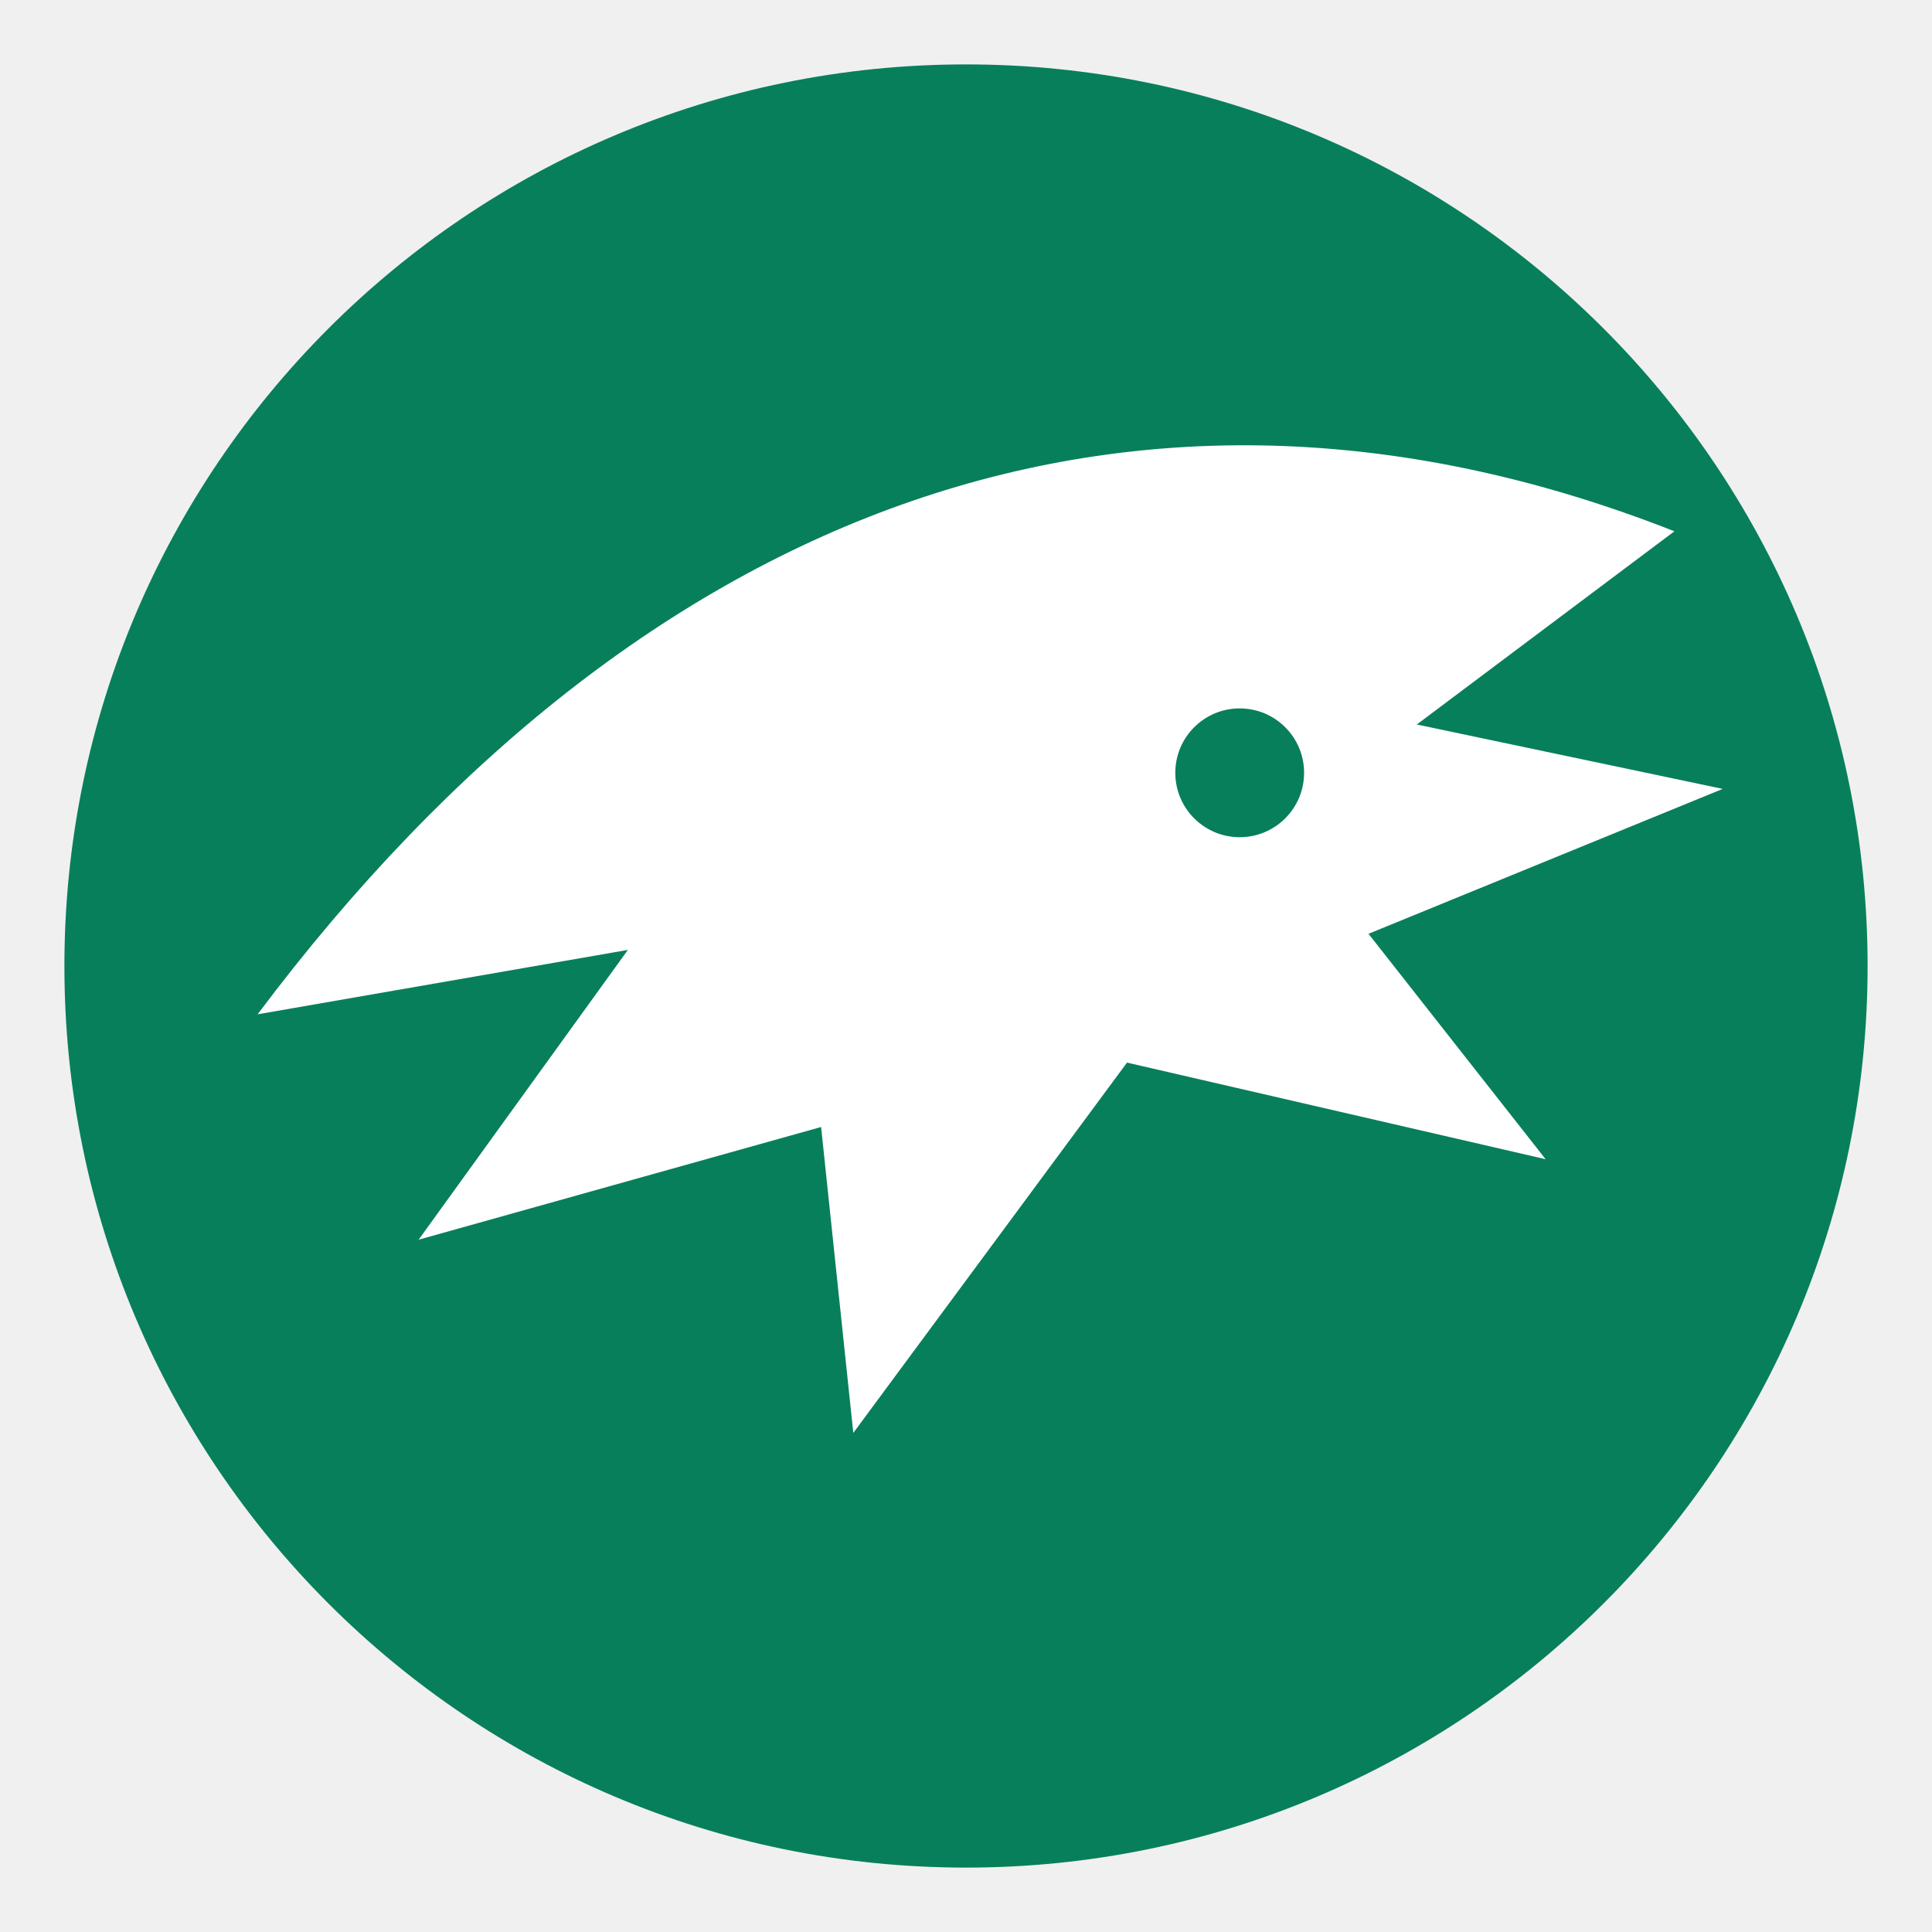
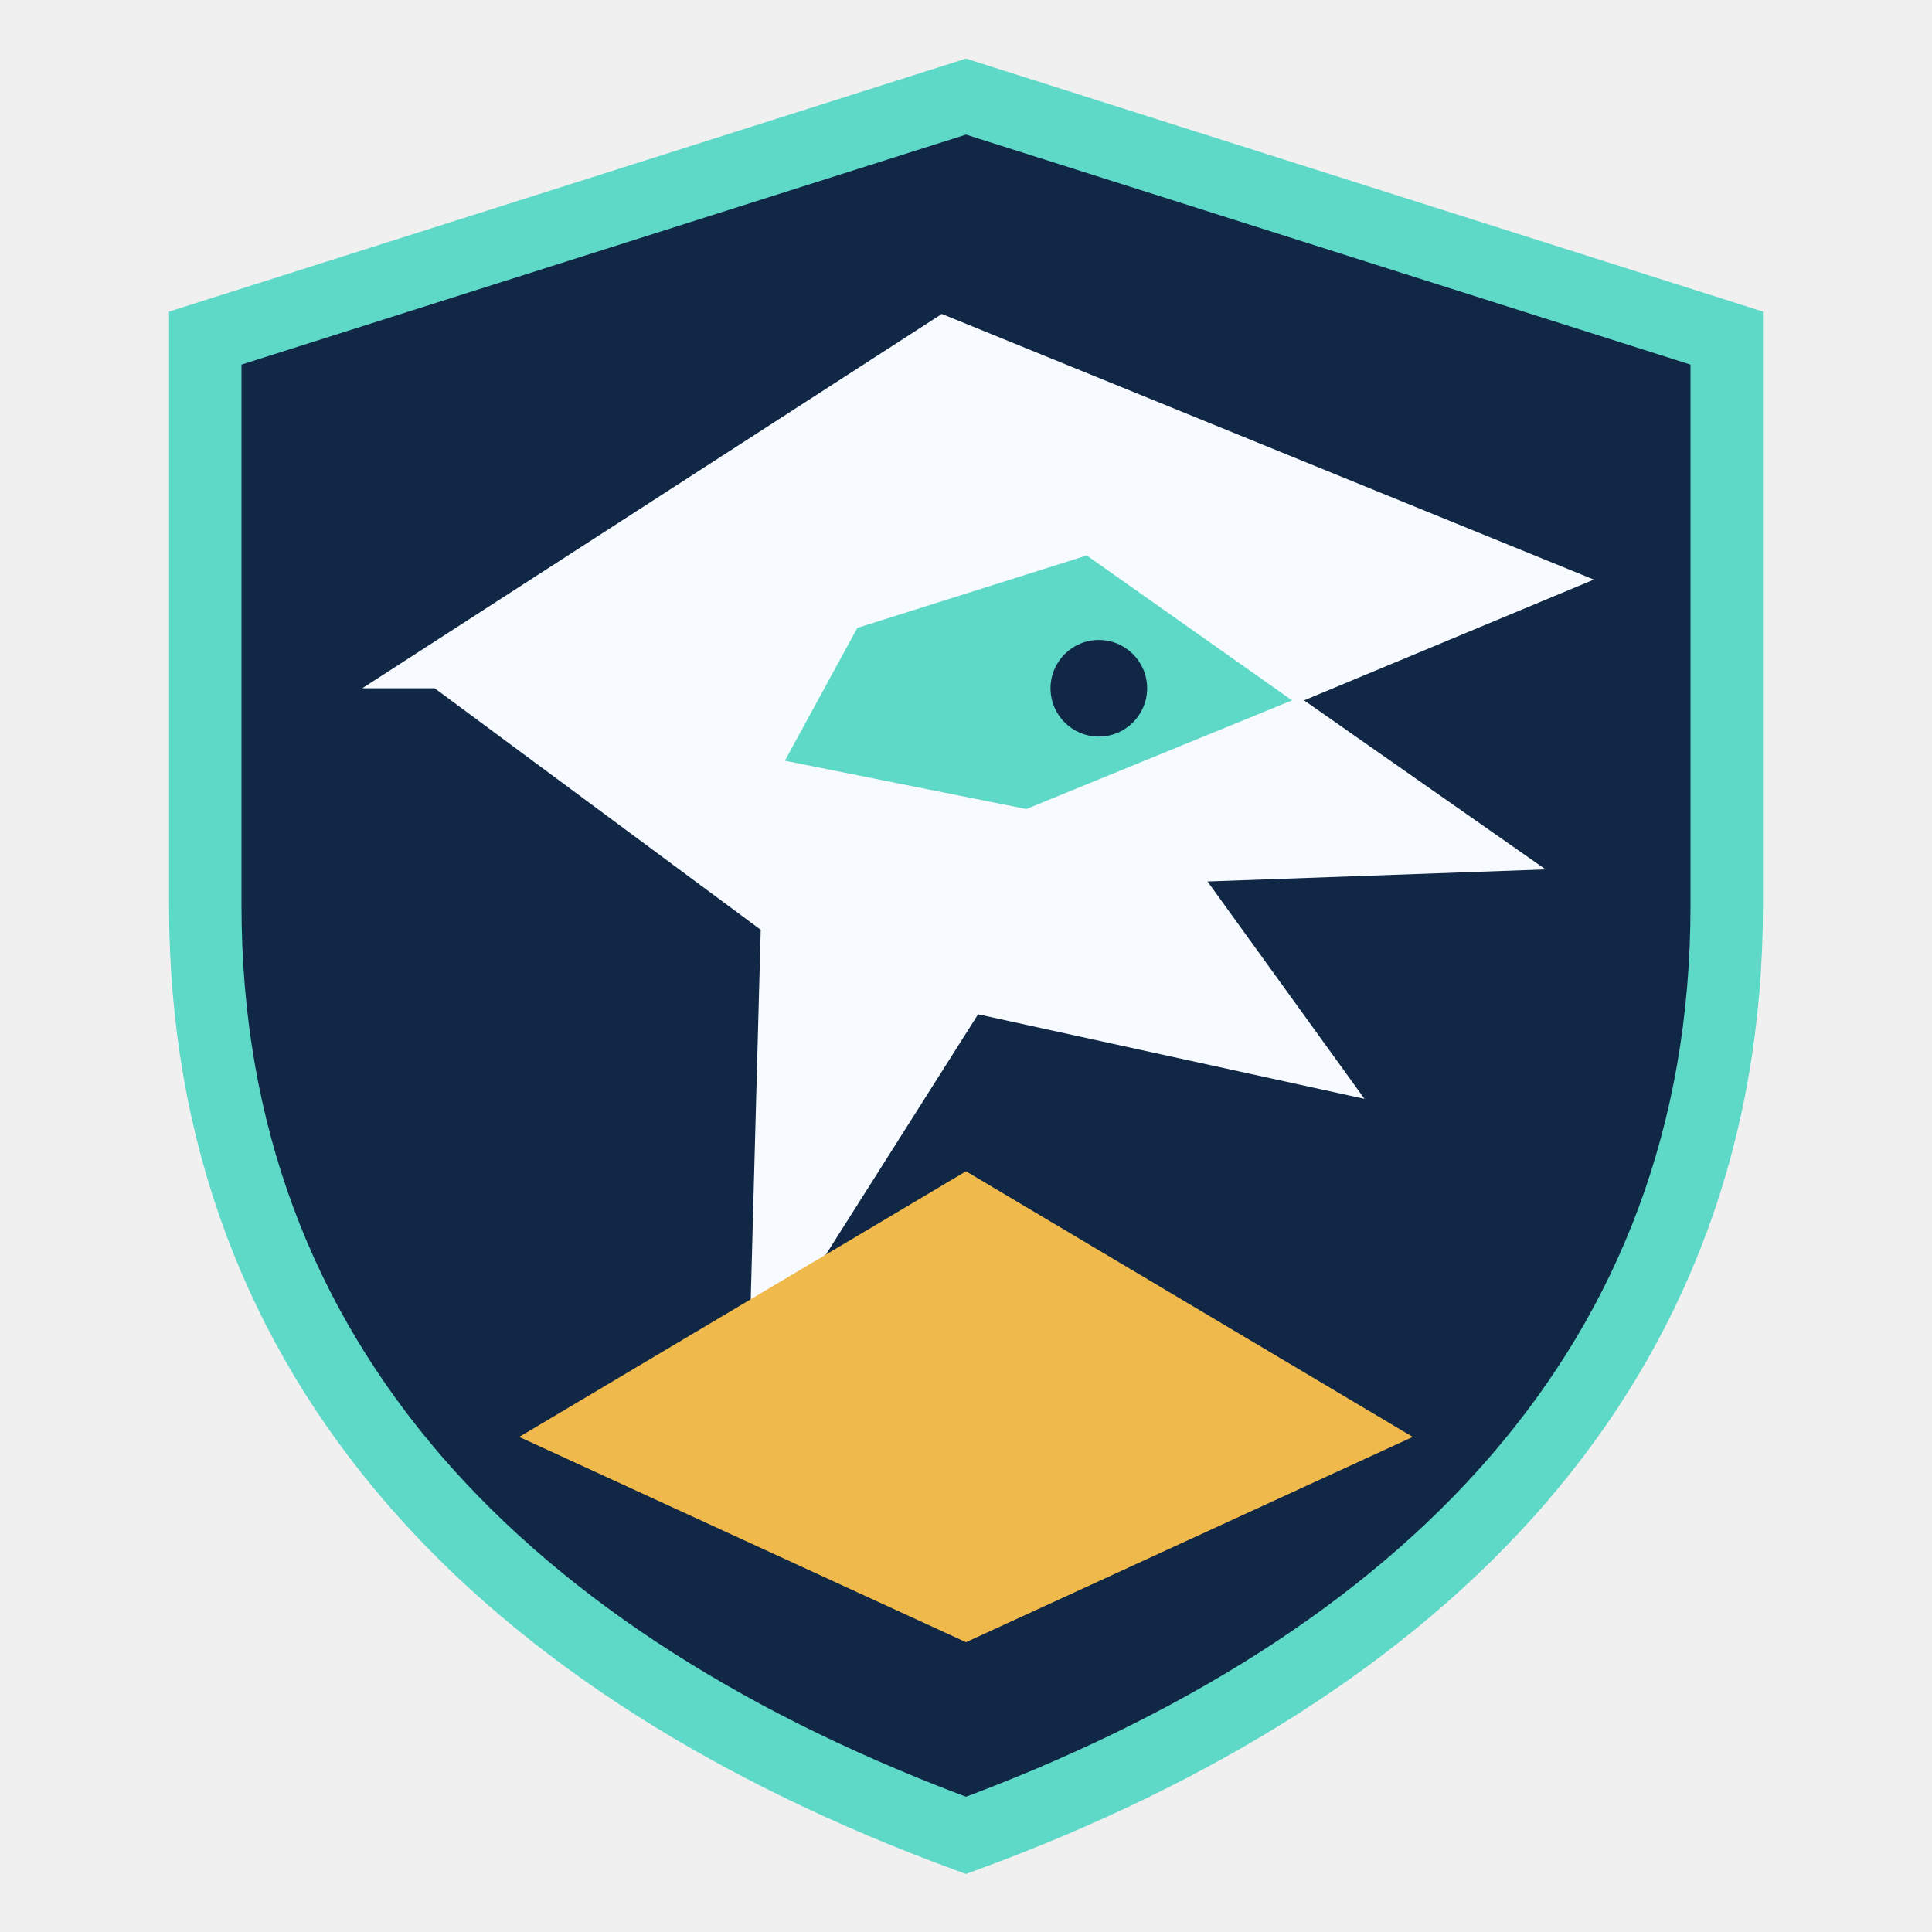
- <svg xmlns="http://www.w3.org/2000/svg" viewBox="0 0 120 120" role="img">
-   <circle cx="60" cy="60" r="56" fill="#087f5b" />
-   <path d="M16 63c24-32 55-43 88-30l-16 12 19 4-22 9 11 14-26-6-17 23-2-19-25 7 13-18z" fill="#fff" />
-   <circle cx="77" cy="48" r="4" fill="#087f5b" />
+ <svg xmlns="http://www.w3.org/2000/svg" viewBox="0 0 160 160" role="img">
+   <path d="M80 8 143 28v47c0 38-25 63-63 77C42 138 17 113 17 75V28L80 8Z" fill="#102746" stroke="#5ed8c7" stroke-width="6" />
+   <path d="m30 57 48-31 54 22-24 10 20 14-28 1 13 18-32-7-19 30 1-37-27-20Z" fill="#f7fbff" />
+   <path d="m71 52 19-6 17 12-22 9-20-4Z" fill="#5ed8c7" />
+   <circle cx="91" cy="57" r="4" fill="#102746" />
+   <path d="m43 119 37-22 37 22-37 17-37-17Z" fill="#f0b94b" />
</svg>
